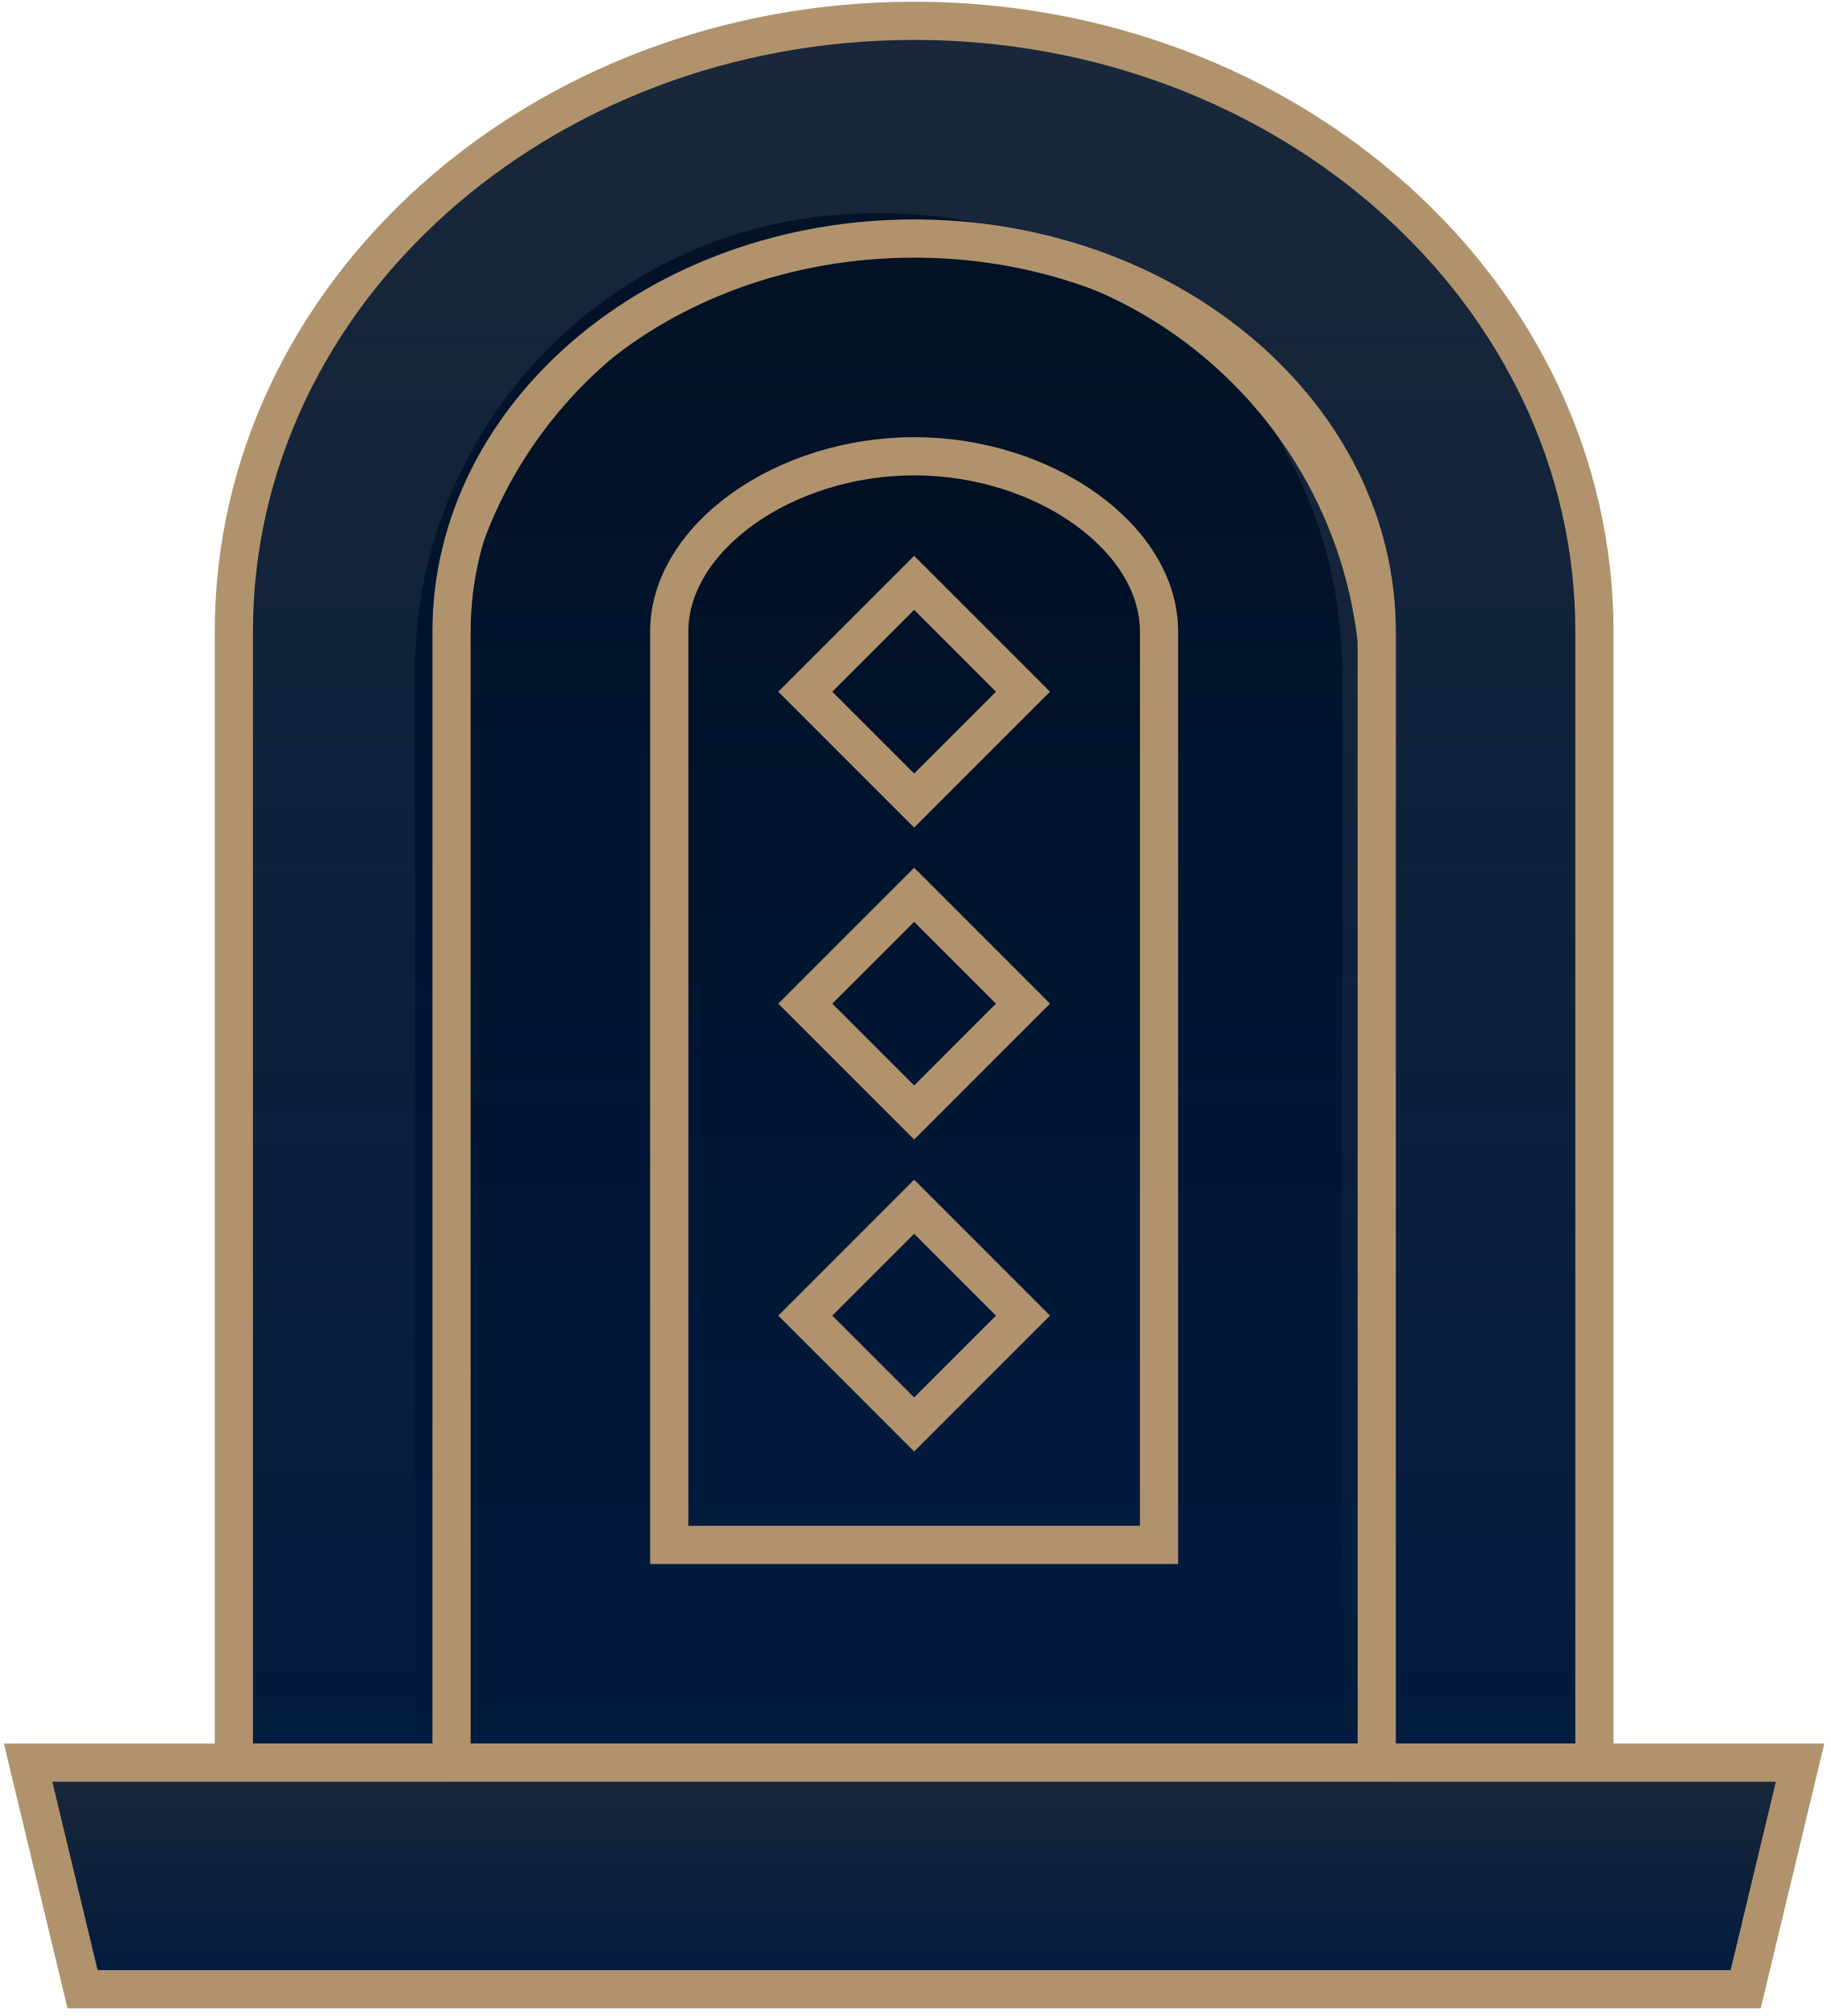
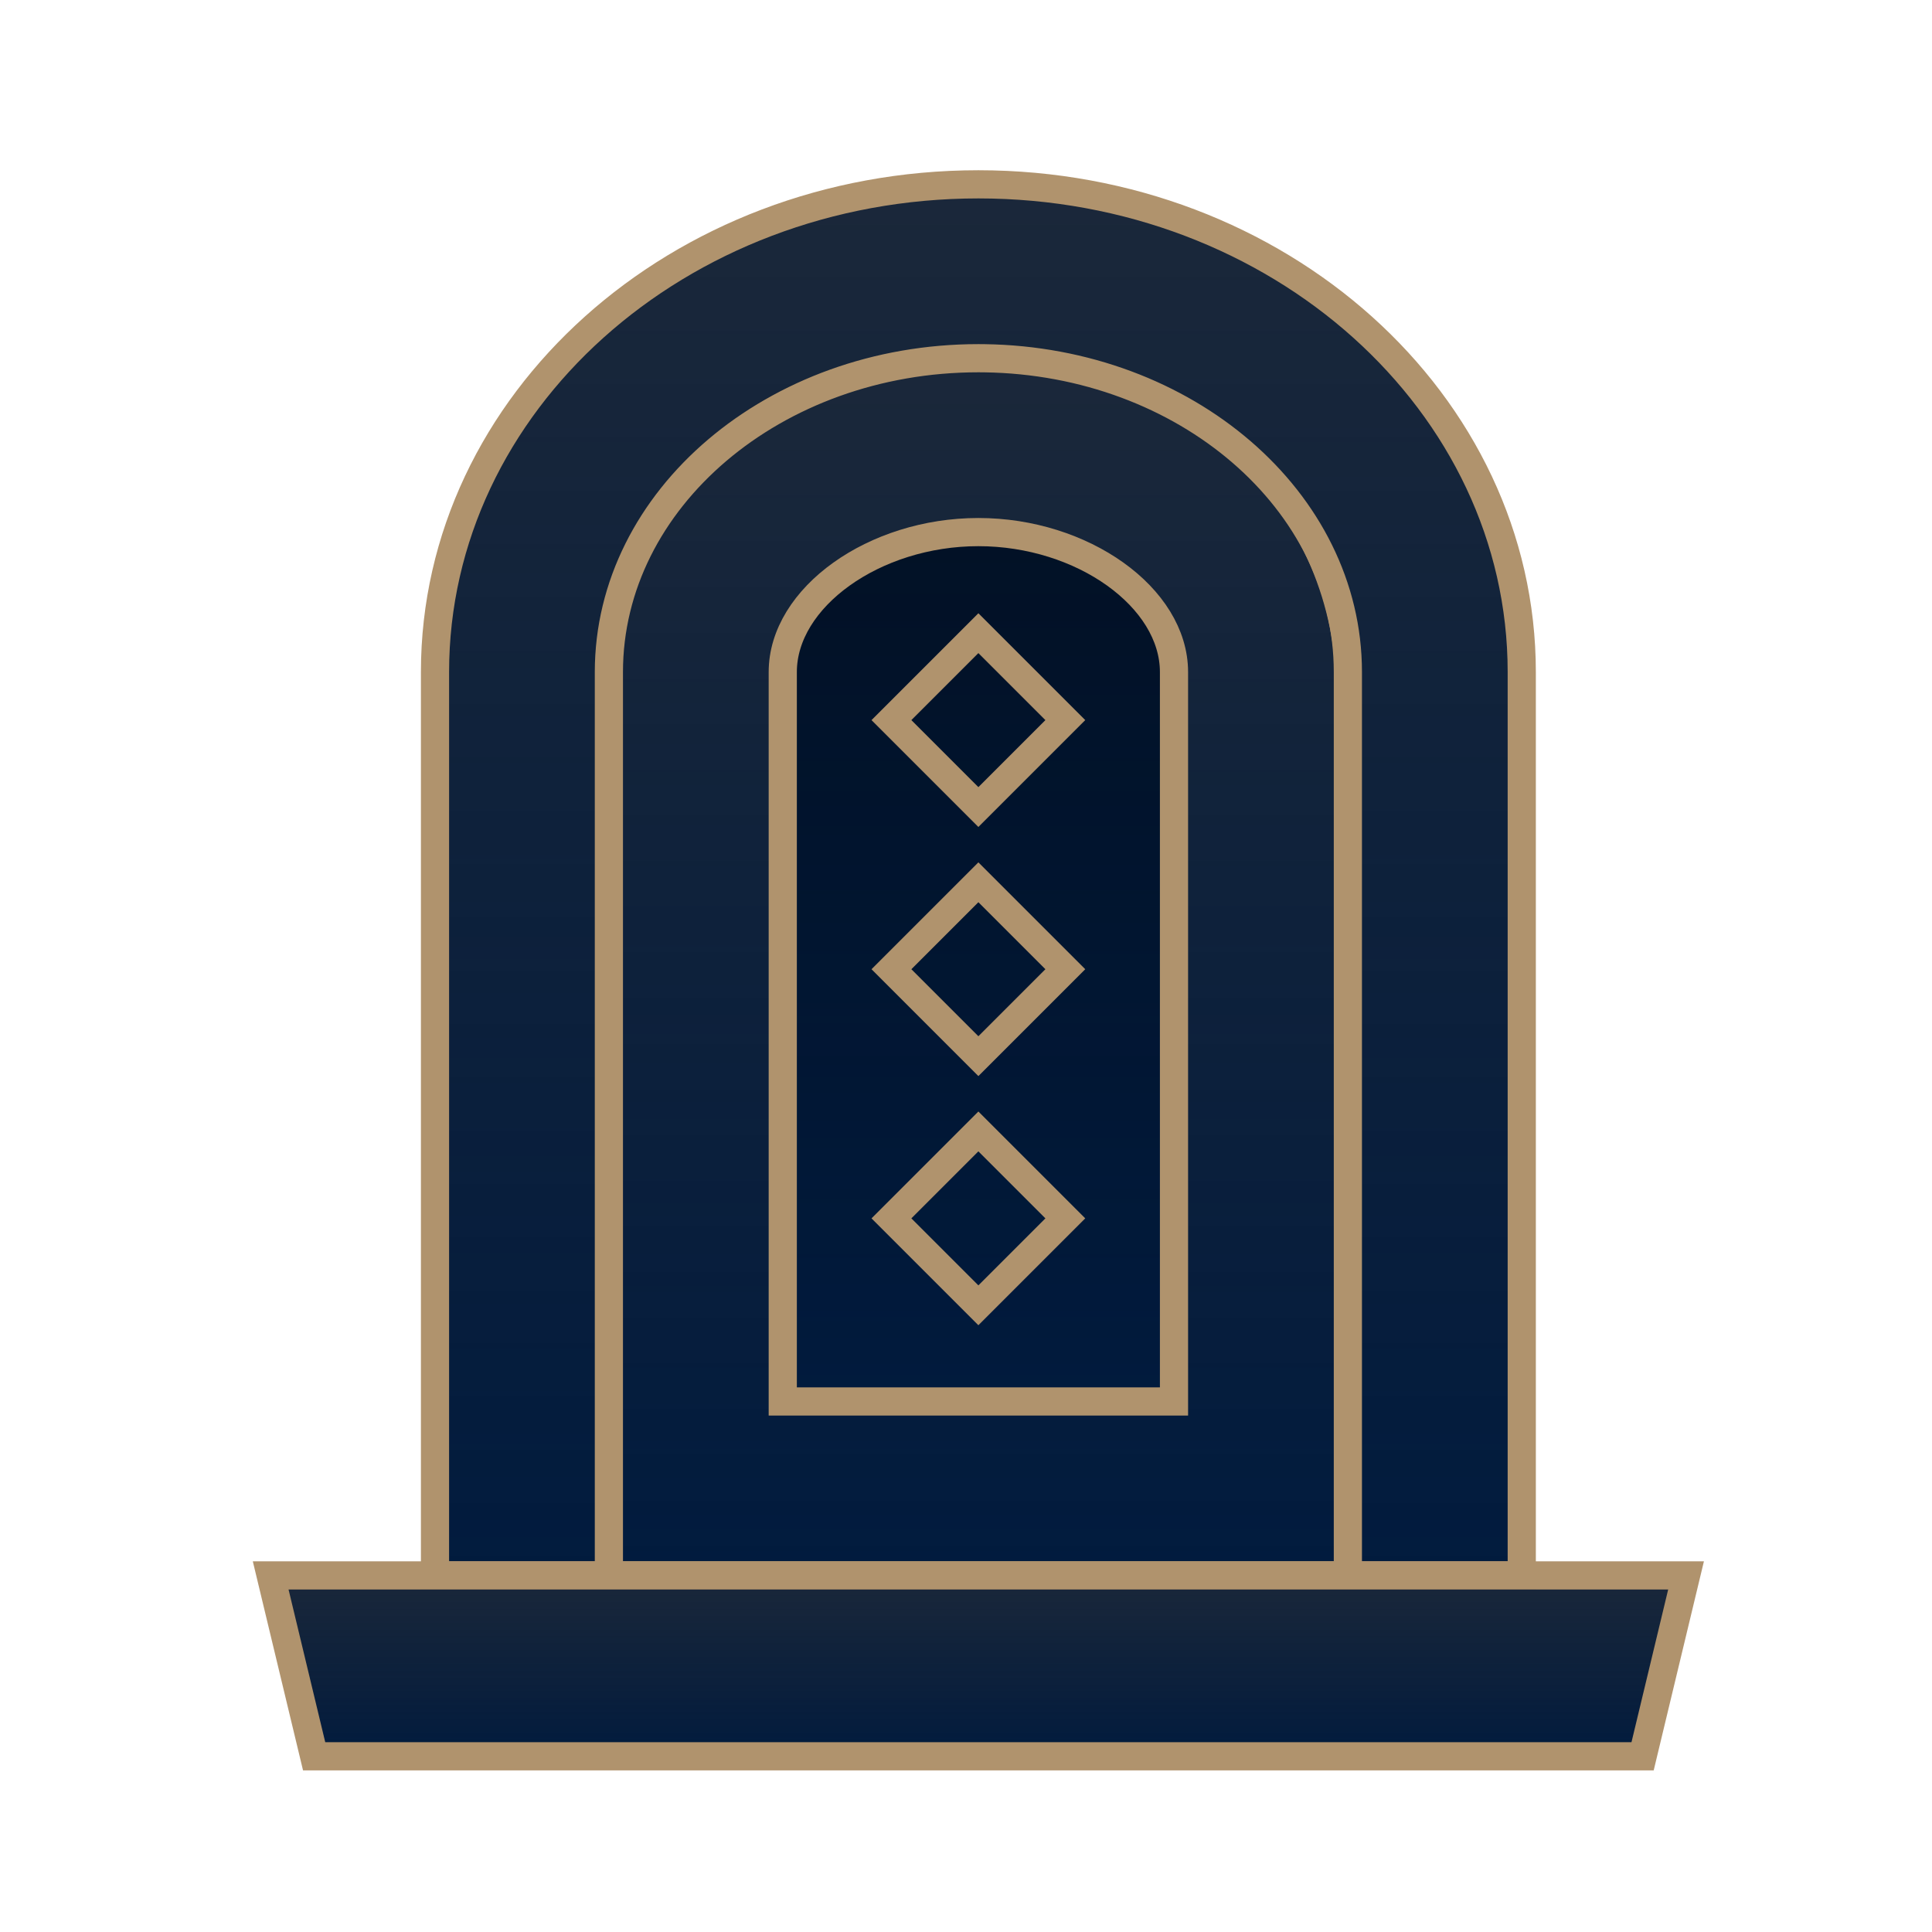
- <svg xmlns="http://www.w3.org/2000/svg" width="109px" height="120px" viewBox="0 0 109 120" version="1.1">
+ <svg xmlns="http://www.w3.org/2000/svg" width="120px" height="120px" viewBox="0 0 120 120" version="1.1">
  <defs>
    <linearGradient x1="50%" y1="3.41%" x2="50%" y2="100%" id="linearGradient-1">
      <stop stop-color="#000F24" stop-opacity="0.9" offset="0%" />
      <stop stop-color="#011B3E" offset="100%" />
    </linearGradient>
    <linearGradient x1="50%" y1="3.41%" x2="50%" y2="100%" id="linearGradient-2">
      <stop stop-color="#000F24" stop-opacity="0.9" offset="0%" />
      <stop stop-color="#011B3E" offset="100%" />
    </linearGradient>
    <linearGradient x1="50%" y1="3.41%" x2="50%" y2="100%" id="linearGradient-3">
      <stop stop-color="#000F24" stop-opacity="0.9" offset="0%" />
      <stop stop-color="#011B3E" offset="100%" />
    </linearGradient>
    <linearGradient x1="50%" y1="3.41%" x2="50%" y2="100%" id="linearGradient-4">
      <stop stop-color="#000F24" stop-opacity="0.9" offset="0%" />
      <stop stop-color="#011B3E" offset="100%" />
    </linearGradient>
-     <linearGradient x1="50%" y1="3.41%" x2="50%" y2="100%" id="linearGradient-5">
-       <stop stop-color="#000F24" stop-opacity="0.9" offset="0%" />
-       <stop stop-color="#011B3E" offset="100%" />
-     </linearGradient>
  </defs>
-   <g id="Game" stroke="none" stroke-width="1" fill="none" fill-rule="evenodd">
-     <g id="WE_games_sb" transform="translate(-669, -398)">
-       <g id="Group" transform="translate(638, 373)">
-         <g id="game_icon_baccart" transform="translate(6.5, 6.5)">
-           <path d="M76.5,31.2 L77.1,31.2 C92.177,31.2 104.4,43.423 104.4,58.5 L104.4,122.4 L104.4,122.4 L49.2,122.4 L49.2,58.5 C49.2,43.423 61.423,31.2 76.5,31.2 Z" id="Rectangle" fill="url(#linearGradient-1)" />
-           <g id="Group" transform="translate(6, 6)" stroke="#B0936D">
-             <g id="Group" transform="translate(20.12308, 13.2)">
-               <path d="M53.377,13.85 C60.736,13.85 67.399,16.833 72.221,21.656 C77.044,26.478 80.027,33.141 80.027,40.5 L80.027,40.5 L80.027,103.75 L24.927,103.75 L24.927,40.5 C24.927,33.141 27.91,26.478 32.733,21.656 C37.555,16.833 44.218,13.85 51.577,13.85 L51.577,13.85 Z" id="Rectangle" stroke-width="1.3" fill="url(#linearGradient-2)" />
-               <g id="Group-17">
-                 <path d="M52.8,0.539 C75.166,0.539 93.3,16.811 93.3,36.889 L93.3,36.889 L93.3,104.219 L80.34,104.218 L80.34,104.219 L25.26,104.219 L25.259,104.218 L80.34,104.218 L80.34,36.889 C80.34,24.119 68.232,13.709 53.255,13.502 L52.8,13.499 C37.614,13.499 25.26,23.99 25.26,36.889 L25.26,36.889 L25.259,104.218 L12.3,104.219 L12.3,36.889 C12.3,16.811 30.431,0.539 52.8,0.539 Z" id="Combined-Shape" stroke-width="2.274" fill="url(#linearGradient-3)" />
-                 <path d="M38.22,91.259 L38.22,36.889 C38.22,31.332 45.034,26.459 52.8,26.459 C60.567,26.459 67.38,31.332 67.38,36.889 L67.38,91.259 L38.22,91.259 Z" id="Stroke-5" stroke-width="2.274" fill="url(#linearGradient-4)" />
-                 <polygon id="Stroke-7" stroke-width="2.274" fill="url(#linearGradient-5)" points="102.305 117.705 3.291 117.705 0.051 104.22 105.545 104.22" />
-                 <polygon id="Stroke-11" stroke-width="2.275" points="52.8 46.953 46.32 40.473 52.8 33.993 59.28 40.473" />
-                 <polygon id="Stroke-13" stroke-width="2.275" points="52.8 65.52 46.32 59.04 52.8 52.56 59.28 59.04" />
-                 <polygon id="Stroke-15" stroke-width="2.275" points="52.8 84.09 46.32 77.61 52.8 71.13 59.28 77.61" />
-               </g>
-             </g>
-           </g>
-         </g>
+   <g id="game_icon_Sicbo" stroke="none" stroke-width="1" fill="none" fill-rule="evenodd">
+     <g id="Group" transform="translate(16, 11)" stroke="#B0936D">
+       <path d="M47,11.5 C52.661,11.5 57.786,13.795 61.496,17.504 C65.205,21.214 67.5,26.339 67.5,32 L67.5,32 L67.5,86.5 L21.5,86.5 L21.5,32 C21.5,26.339 23.795,21.214 27.504,17.504 C31.214,13.795 36.339,11.5 42,11.5 L42,11.5 Z" id="Rectangle" fill="url(#linearGradient-1)" />
+       <g id="Group-17">
+         <path d="M44.769,0.449 C63.408,0.449 78.519,14.009 78.519,30.741 L78.519,30.741 L78.519,86.849 L67.719,86.848 L67.719,86.849 L21.819,86.849 L21.819,86.848 L67.719,86.848 L67.719,30.741 C67.719,20.1 57.629,11.425 45.148,11.252 L44.769,11.249 C32.115,11.249 21.819,19.992 21.819,30.741 L21.819,30.741 L21.819,86.848 L11.019,86.849 L11.019,30.741 C11.019,14.009 26.129,0.449 44.769,0.449 Z" id="Combined-Shape" stroke-width="1.75" fill="url(#linearGradient-2)" />
+         <path d="M32.619,76.049 L32.619,30.741 C32.619,26.11 38.298,22.049 44.769,22.049 C51.241,22.049 56.919,26.11 56.919,30.741 L56.919,76.049 L32.619,76.049 Z" id="Stroke-5" stroke-width="1.75" fill="url(#linearGradient-3)" />
+         <polygon id="Stroke-7" stroke-width="1.75" fill="url(#linearGradient-4)" points="86.024 98.087 3.512 98.087 0.812 86.85 88.724 86.85" />
+         <polygon id="Stroke-11" stroke-width="1.75" points="44.769 39.127 39.369 33.727 44.769 28.328 50.169 33.727" />
+         <polygon id="Stroke-13" stroke-width="1.75" points="44.769 54.6 39.369 49.2 44.769 43.8 50.169 49.2" />
+         <polygon id="Stroke-15" stroke-width="1.75" points="44.769 70.075 39.369 64.675 44.769 59.275 50.169 64.675" />
      </g>
    </g>
  </g>
</svg>
